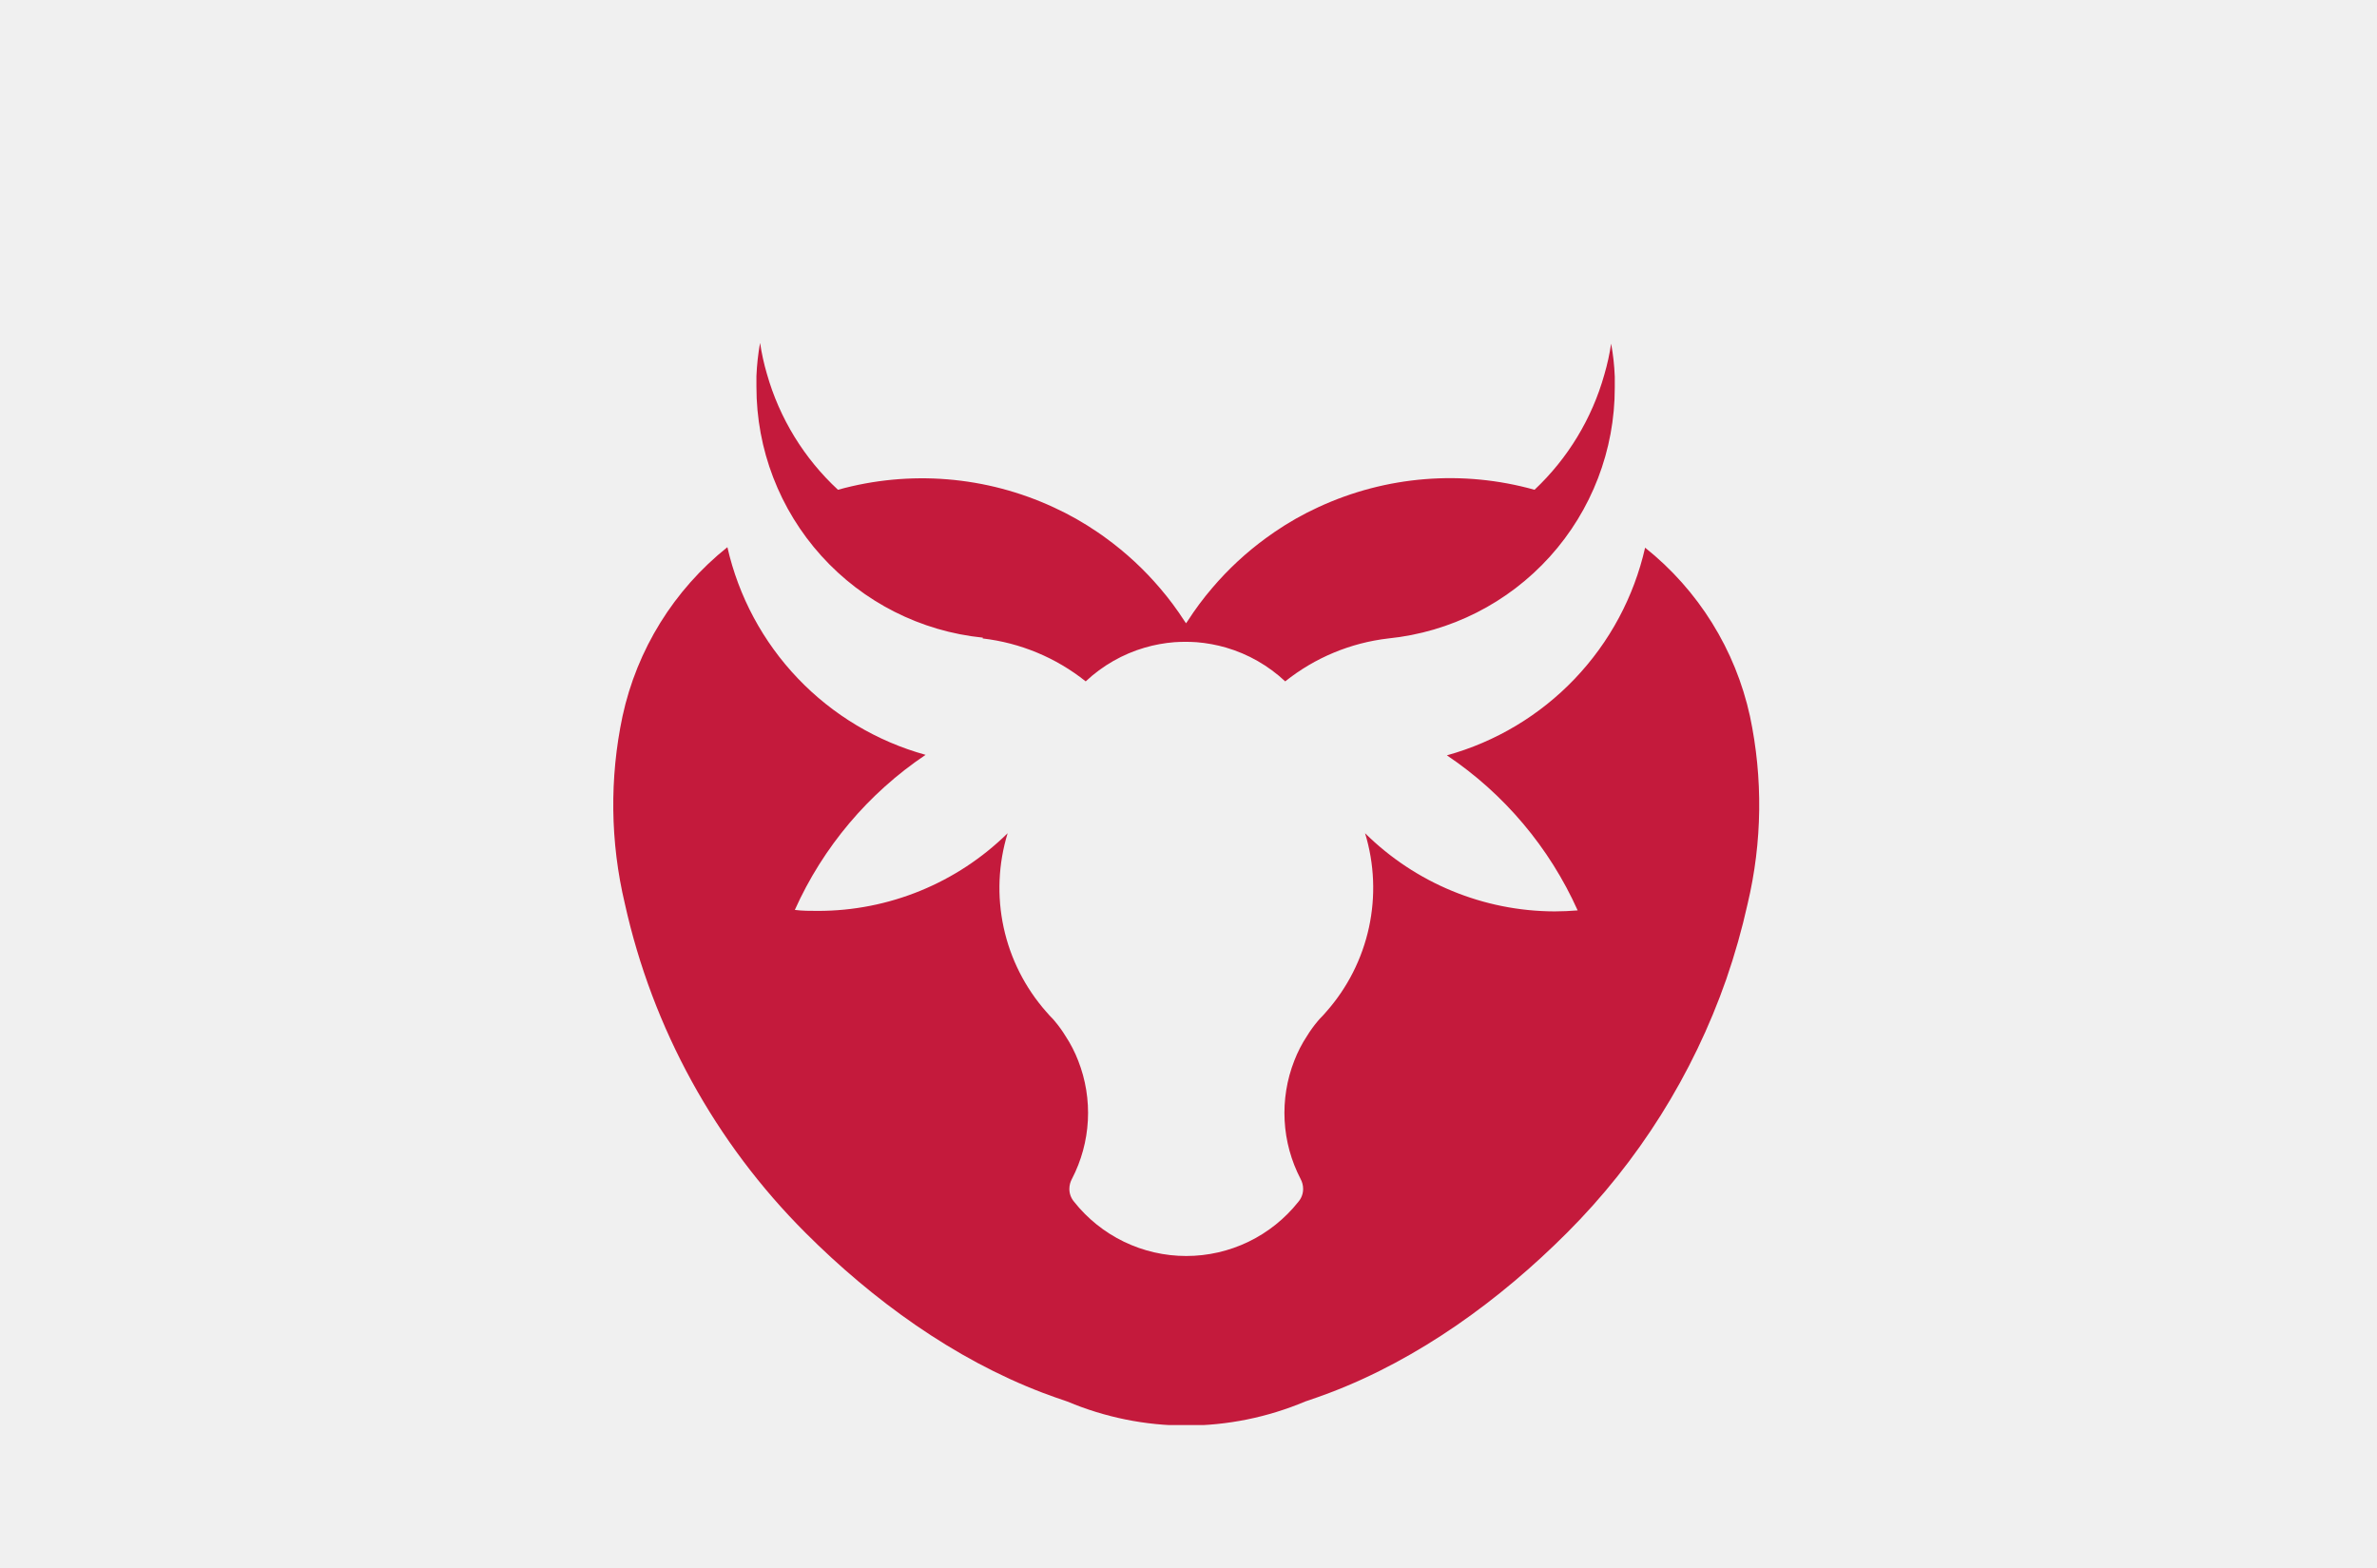
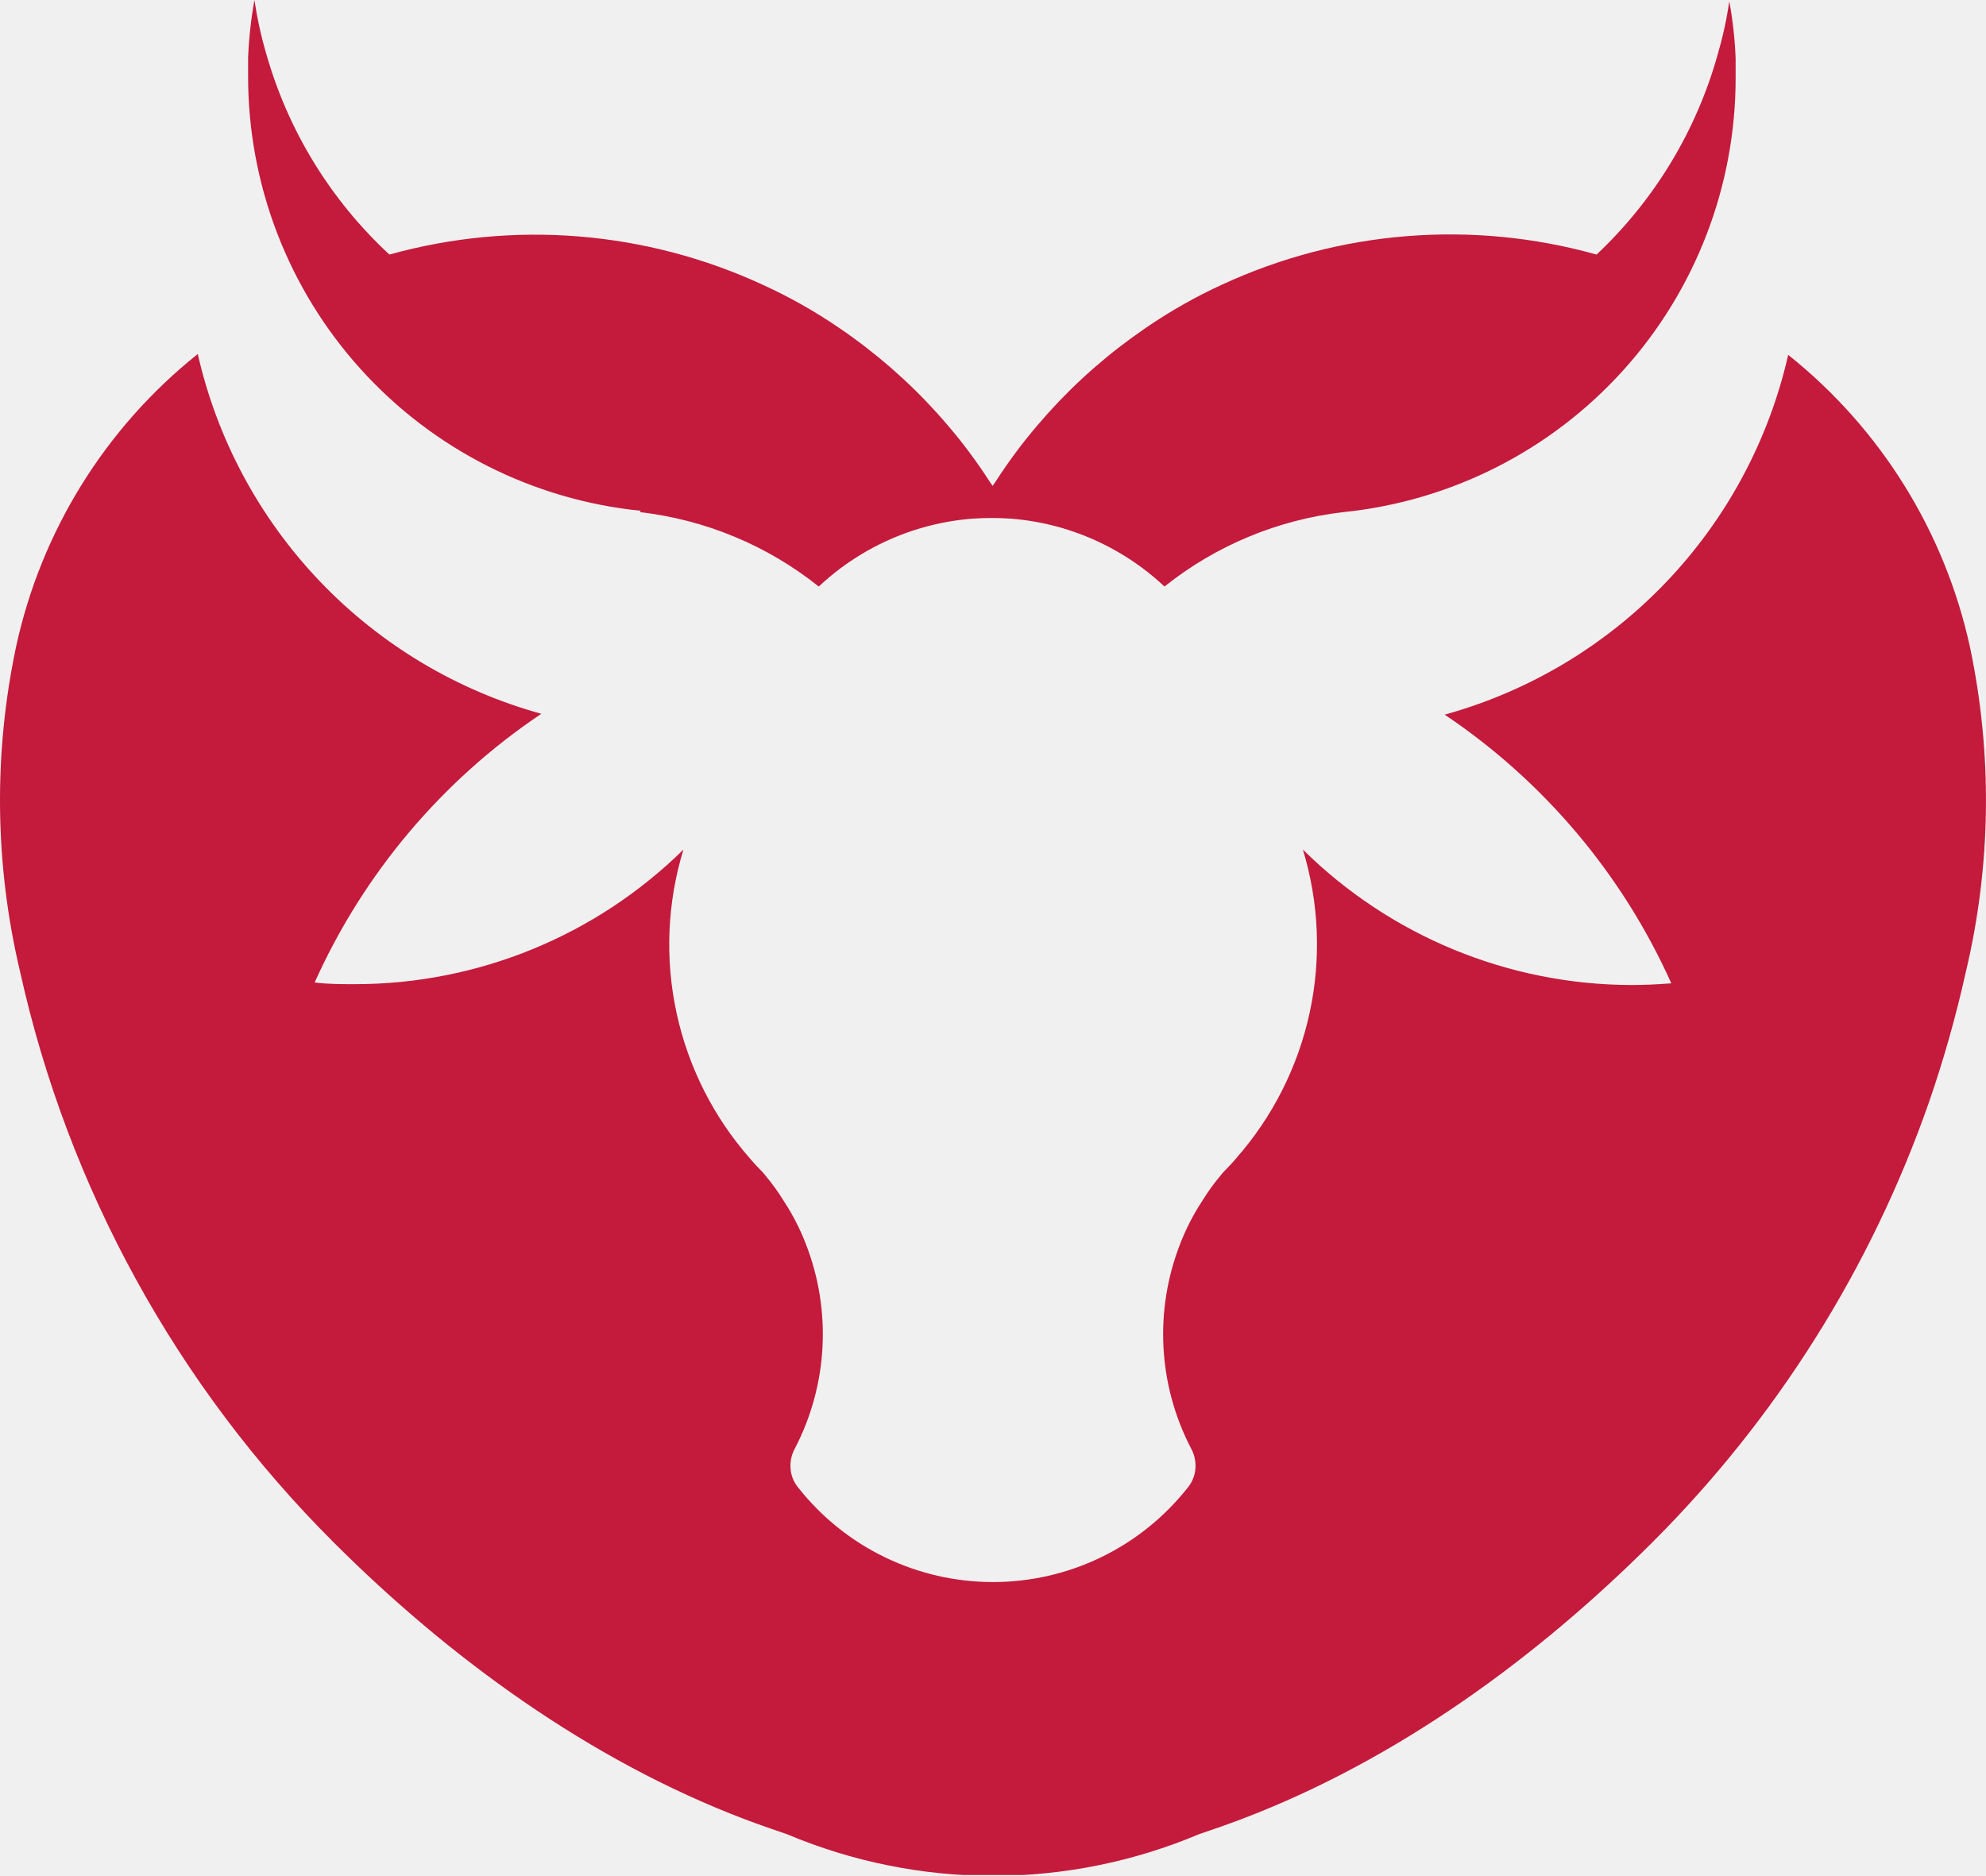
- <svg xmlns="http://www.w3.org/2000/svg" width="270" height="178" viewBox="0 0 270 178" fill="none">
+ <svg xmlns="http://www.w3.org/2000/svg" width="130.17" height="122.97" viewBox="69.66 38.94 130.17 122.97" fill="none">
  <g clip-path="url(#clip0_4424_8270)">
    <path d="M198.777 81.35C197.124 73.789 192.918 67.028 186.865 62.204C185.594 67.802 182.829 72.952 178.864 77.105C174.9 81.258 169.884 84.259 164.35 85.79C170.852 90.156 175.998 96.258 179.204 103.403C178.342 103.47 177.47 103.515 176.586 103.515C168.522 103.494 160.79 100.305 155.056 94.636C156.115 98.108 156.267 101.793 155.498 105.34C154.728 108.888 153.063 112.179 150.66 114.9C150.414 115.202 150.145 115.47 149.877 115.75C149.804 115.822 149.736 115.901 149.676 115.985C149.227 116.516 148.82 117.08 148.457 117.673C147.877 118.555 147.393 119.496 147.014 120.48C146.169 122.639 145.796 124.953 145.919 127.268C146.042 129.582 146.66 131.844 147.73 133.9C147.917 134.243 148.017 134.628 148.02 135.019C148.026 135.56 147.835 136.084 147.483 136.495C145.962 138.416 144.026 139.968 141.819 141.034C139.613 142.101 137.195 142.655 134.744 142.655C132.293 142.655 129.875 142.101 127.668 141.034C125.462 139.968 123.526 138.416 122.004 136.495C121.653 136.084 121.462 135.56 121.468 135.019C121.471 134.628 121.571 134.243 121.758 133.9C122.828 131.844 123.445 129.582 123.569 127.268C123.692 124.953 123.319 122.639 122.474 120.48C122.095 119.496 121.611 118.555 121.031 117.673C120.668 117.08 120.261 116.516 119.812 115.985C119.752 115.901 119.684 115.822 119.611 115.75C119.342 115.47 119.074 115.202 118.828 114.9C116.429 112.177 114.768 108.884 114.002 105.337C113.236 101.79 113.392 98.106 114.455 94.636C108.709 100.294 100.966 103.464 92.901 103.459C92.018 103.459 91.145 103.459 90.284 103.347C93.49 96.202 98.636 90.1 105.138 85.734C99.604 84.203 94.588 81.202 90.624 77.049C86.659 72.896 83.894 67.746 82.623 62.148C76.559 66.986 72.352 73.769 70.711 81.35C69.225 88.384 69.316 95.66 70.979 102.654C74.122 116.818 81.247 129.789 91.515 140.04C99.098 147.622 108.292 154.332 118.47 158.202C119.387 158.549 120.316 158.873 121.244 159.186C125.517 160.987 130.107 161.915 134.744 161.915C139.381 161.915 143.971 160.987 148.244 159.186C149.172 158.873 150.101 158.549 151.018 158.202C161.218 154.332 170.39 147.622 177.973 140.04C186.1 131.922 192.29 122.074 196.081 111.232C197.054 108.421 197.864 105.557 198.509 102.654C200.172 95.66 200.263 88.384 198.777 81.35ZM111.614 72.515C115.897 73.011 119.955 74.7 123.324 77.391C125.229 75.603 127.528 74.289 130.035 73.555C131.13 73.237 132.254 73.031 133.391 72.94C134.232 72.884 135.077 72.884 135.918 72.94C137.055 73.031 138.179 73.237 139.274 73.555C141.781 74.289 144.08 75.603 145.985 77.391C149.354 74.7 153.412 73.011 157.695 72.515C164.753 71.799 171.294 68.488 176.047 63.222C180.801 57.957 183.429 51.113 183.42 44.02C183.42 43.606 183.42 43.203 183.42 42.789C183.373 41.529 183.235 40.273 183.006 39.032C182.83 40.219 182.572 41.392 182.235 42.543C180.83 47.545 178.088 52.068 174.305 55.628C166.151 53.343 157.45 54.041 149.765 57.596C148.029 58.392 146.364 59.335 144.788 60.414L143.837 61.086C141.568 62.736 139.503 64.651 137.686 66.789C136.681 67.962 135.758 69.203 134.923 70.502L134.722 70.793L134.52 70.502C133.691 69.215 132.776 67.985 131.78 66.823C129.963 64.684 127.898 62.77 125.628 61.119C125.315 60.884 124.991 60.66 124.678 60.448C123.102 59.369 121.437 58.426 119.7 57.63C112.026 54.069 103.334 53.359 95.183 55.628C91.332 52.062 88.538 47.504 87.108 42.454C86.77 41.303 86.513 40.129 86.336 38.942C86.113 40.184 85.975 41.44 85.922 42.7C85.922 43.114 85.922 43.516 85.922 43.93C85.914 51.024 88.541 57.867 93.295 63.133C98.049 68.398 104.589 71.71 111.647 72.425L111.614 72.515Z" fill="#C41A3C" />
  </g>
  <defs>
    <clipPath id="clip0_4424_8270">
      <rect width="130.18" height="122.883" fill="white" transform="translate(69.6484 38.9766)" />
    </clipPath>
  </defs>
</svg>
